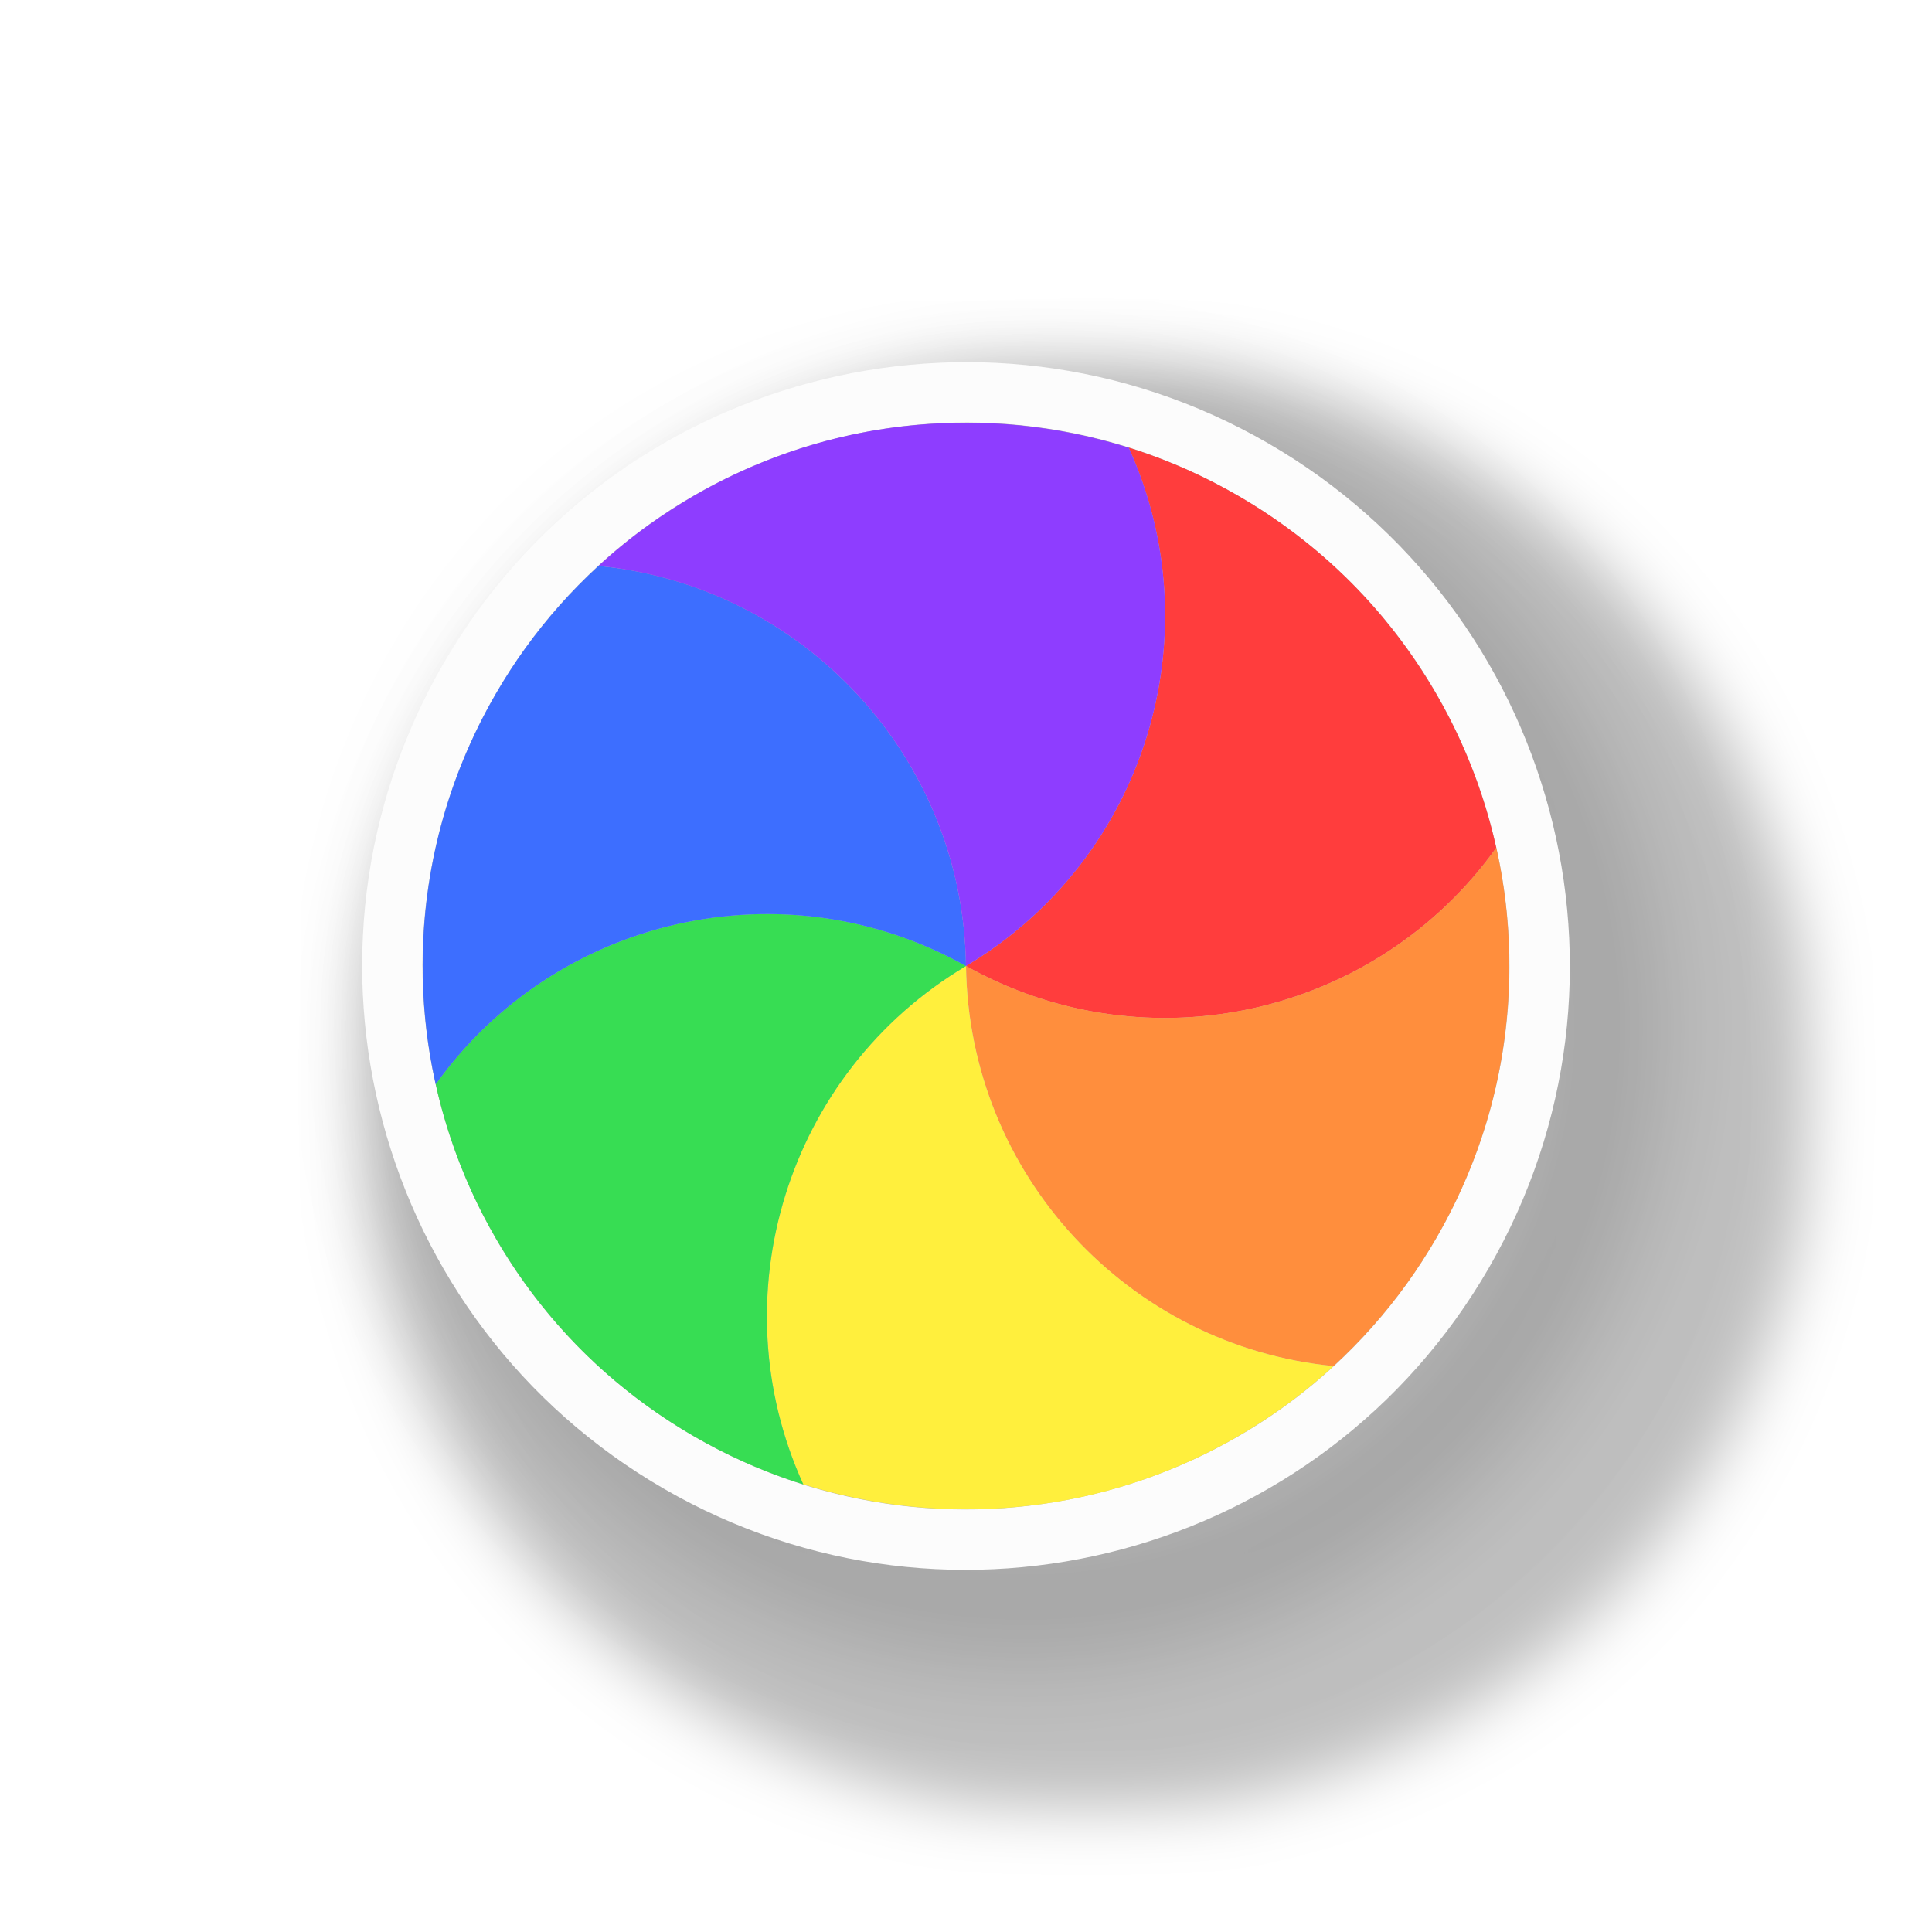
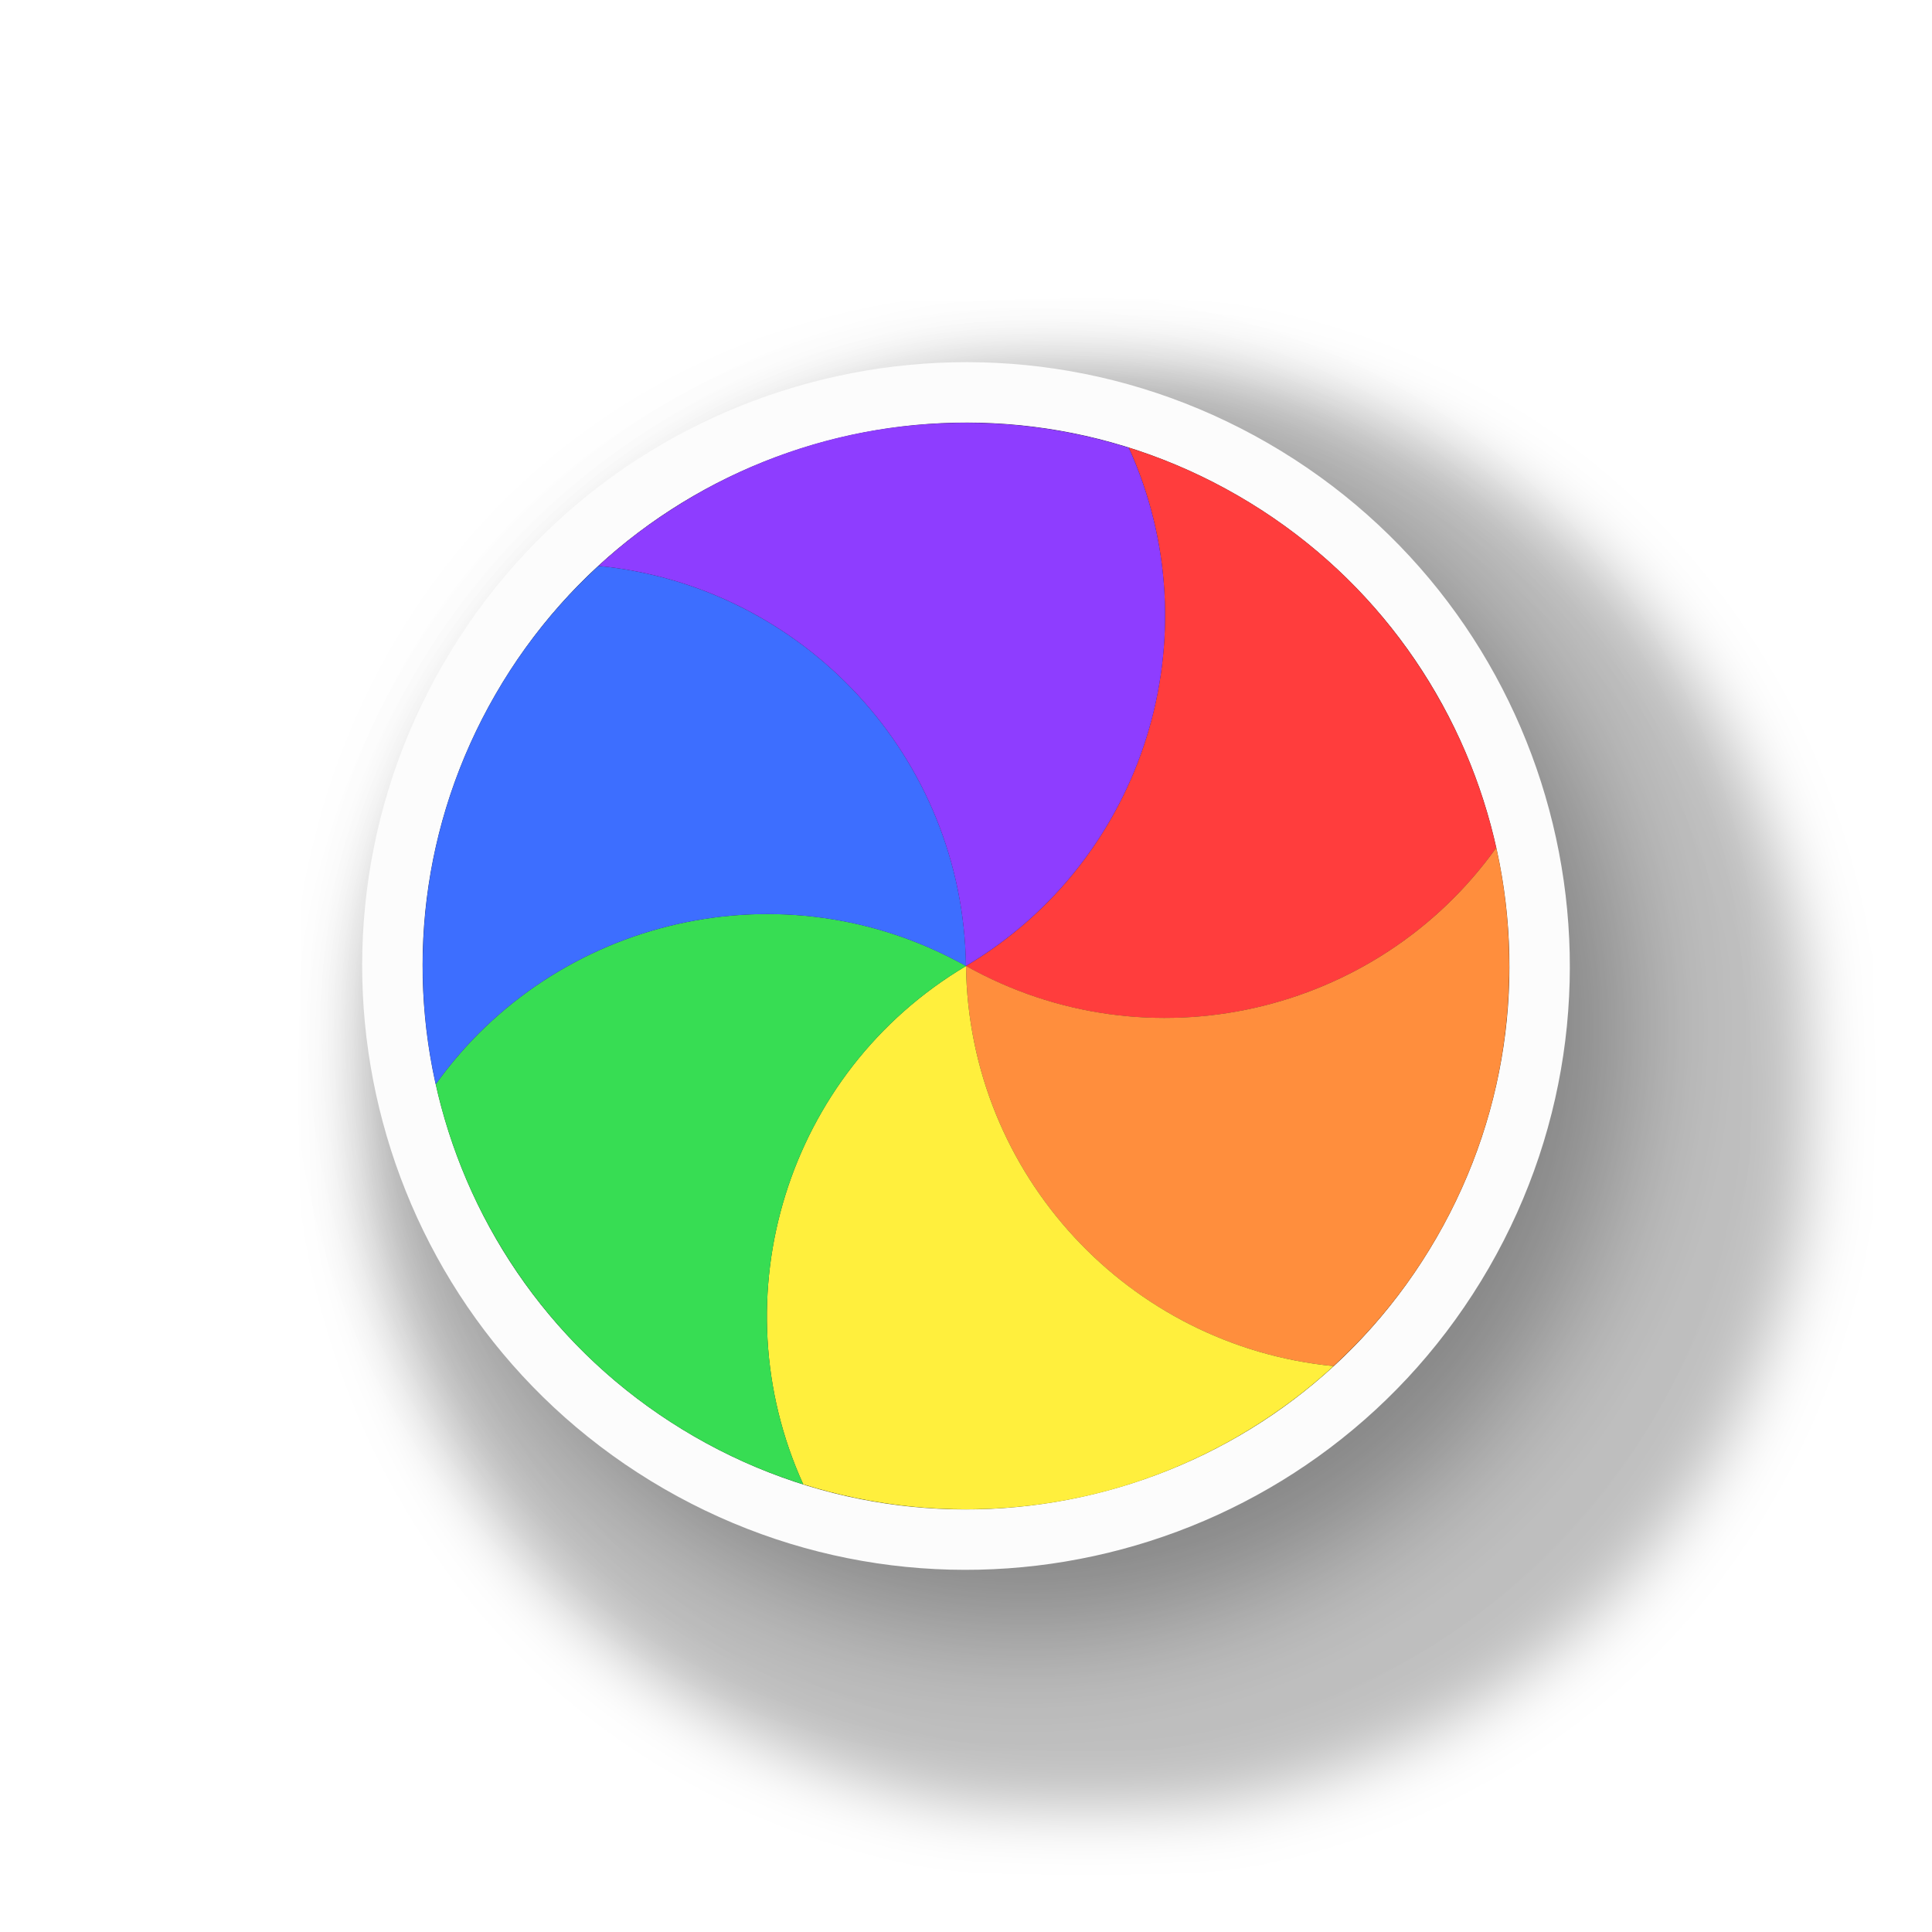
<svg xmlns="http://www.w3.org/2000/svg" width="32" height="32" viewBox="0 0 32 32" fill="none">
  <g filter="url(#filter0_d_173_2179)">
    <g filter="url(#filter1_d_173_2179)">
+       <circle cx="16" cy="16" r="9" transform="rotate(30 16 16)" fill="#1B1B1B" />
      <circle cx="16" cy="16" r="9.5" transform="rotate(30 16 16)" stroke="#FCFCFC" stroke-linejoin="round" />
    </g>
    <path d="M18.695 7.414C19.036 7.521 19.372 7.649 19.699 7.796C19.969 7.918 20.236 8.055 20.499 8.207C21.197 8.61 21.82 9.092 22.364 9.635C22.908 10.18 23.39 10.803 23.793 11.501C23.945 11.763 24.081 12.03 24.204 12.301C24.456 12.861 24.649 13.444 24.783 14.042C22.803 16.811 19.022 17.693 15.999 16C18.976 14.229 20.103 10.513 18.695 7.414Z" fill="#FF3D3D" />
    <path d="M24.783 14.041C24.861 14.39 24.918 14.744 24.954 15.101C24.983 15.397 24.998 15.697 24.998 16C24.998 16.805 24.893 17.586 24.694 18.329C24.494 19.072 24.196 19.802 23.793 20.499C23.641 20.762 23.478 21.014 23.305 21.255C22.947 21.753 22.538 22.213 22.087 22.627C18.699 22.298 16.045 19.463 16 15.999C19.022 17.692 22.804 16.81 24.783 14.041Z" fill="#FF8E3D" />
    <path d="M22.088 22.627C21.825 22.869 21.547 23.096 21.255 23.305C21.014 23.479 20.762 23.641 20.5 23.793C19.802 24.196 19.073 24.494 18.33 24.694C17.587 24.893 16.806 24.999 16 24.999C15.697 24.999 15.397 24.984 15.101 24.954C14.491 24.892 13.889 24.769 13.304 24.585C11.896 21.487 13.023 17.771 16 16C16.046 19.463 18.7 22.297 22.088 22.627Z" fill="#FFEF3D" />
    <path d="M13.305 24.586C12.964 24.479 12.628 24.351 12.301 24.204C12.031 24.082 11.764 23.945 11.501 23.793C10.803 23.39 10.18 22.908 9.636 22.365C9.092 21.82 8.61 21.197 8.207 20.499C8.055 20.237 7.918 19.97 7.796 19.699C7.544 19.139 7.35 18.556 7.217 17.958C9.196 15.189 12.978 14.307 16.001 16C13.024 17.771 11.896 21.487 13.305 24.586Z" fill="#37DD53" />
    <path d="M7.217 17.959C7.139 17.61 7.082 17.256 7.046 16.899C7.016 16.603 7.001 16.304 7.001 16C7.001 15.195 7.107 14.414 7.306 13.671C7.505 12.928 7.804 12.199 8.207 11.501C8.359 11.238 8.521 10.986 8.695 10.745C9.053 10.247 9.462 9.787 9.913 9.373C13.301 9.703 15.955 12.537 16 16.001C12.978 14.308 9.196 15.19 7.217 17.959Z" fill="#3D6EFF" />
    <path d="M9.912 9.373C10.175 9.131 10.453 8.904 10.744 8.695C10.986 8.522 11.238 8.359 11.5 8.207C12.198 7.804 12.927 7.506 13.67 7.306C14.413 7.107 15.194 7.002 16 7.002C16.303 7.002 16.603 7.017 16.898 7.046C17.509 7.108 18.111 7.231 18.695 7.415C20.104 10.514 18.977 14.229 15.999 16C15.954 12.537 13.3 9.703 9.912 9.373Z" fill="#8E3DFF" />
  </g>
  <defs>
    <filter id="filter0_d_173_2179" x="0" y="0" width="34" height="34" filterUnits="userSpaceOnUse" color-interpolation-filters="sRGB">
      <feFlood flood-opacity="0" result="BackgroundImageFix" />
      <feColorMatrix in="SourceAlpha" type="matrix" values="0 0 0 0 0 0 0 0 0 0 0 0 0 0 0 0 0 0 127 0" result="hardAlpha" />
      <feOffset dx="1" dy="1" />
      <feGaussianBlur stdDeviation="0.5" />
      <feColorMatrix type="matrix" values="0 0 0 0 0 0 0 0 0 0 0 0 0 0 0 0 0 0 0.25 0" />
      <feBlend mode="normal" in2="BackgroundImageFix" result="effect1_dropShadow_173_2179" />
      <feBlend mode="normal" in="SourceGraphic" in2="effect1_dropShadow_173_2179" result="shape" />
    </filter>
    <filter id="filter1_d_173_2179" x="4.998" y="4.998" width="24.003" height="24.003" filterUnits="userSpaceOnUse" color-interpolation-filters="sRGB">
      <feFlood flood-opacity="0" result="BackgroundImageFix" />
      <feColorMatrix in="SourceAlpha" type="matrix" values="0 0 0 0 0 0 0 0 0 0 0 0 0 0 0 0 0 0 127 0" result="hardAlpha" />
      <feOffset dx="1" dy="1" />
      <feGaussianBlur stdDeviation="1" />
      <feColorMatrix type="matrix" values="0 0 0 0 0 0 0 0 0 0 0 0 0 0 0 0 0 0 0.3 0" />
      <feBlend mode="normal" in2="BackgroundImageFix" result="effect1_dropShadow_173_2179" />
      <feBlend mode="normal" in="SourceGraphic" in2="effect1_dropShadow_173_2179" result="shape" />
    </filter>
  </defs>
</svg>
